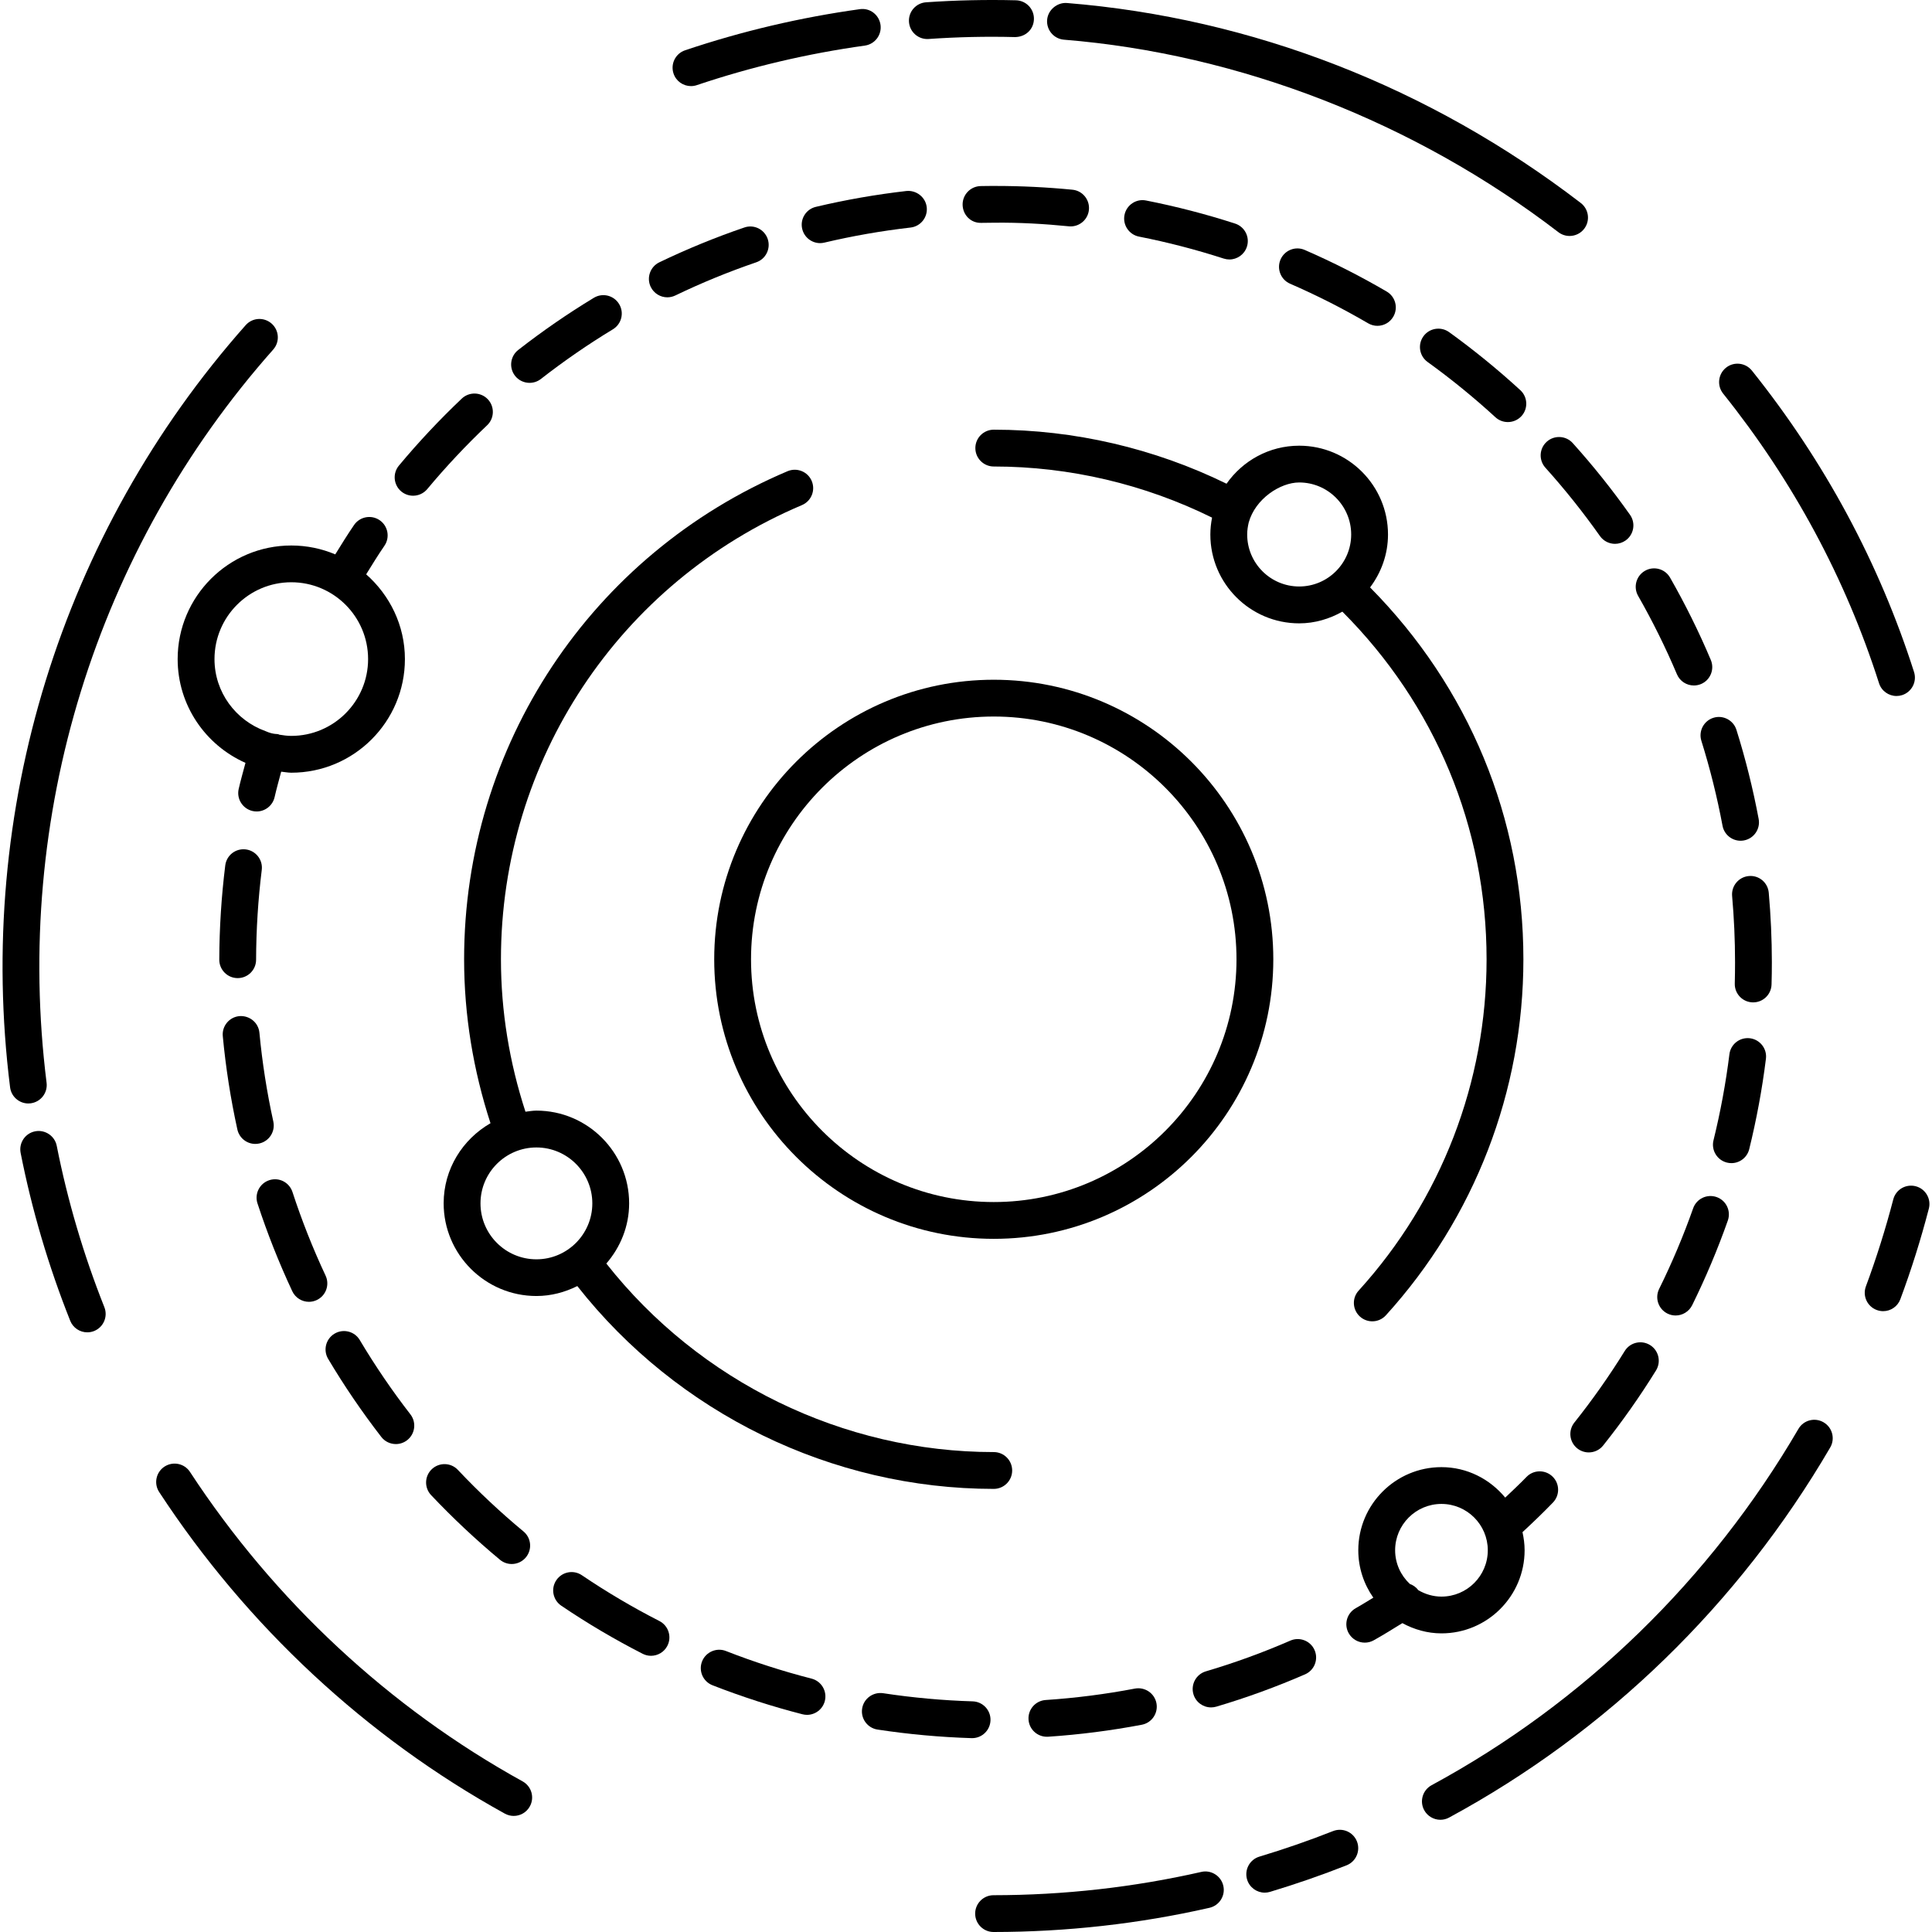
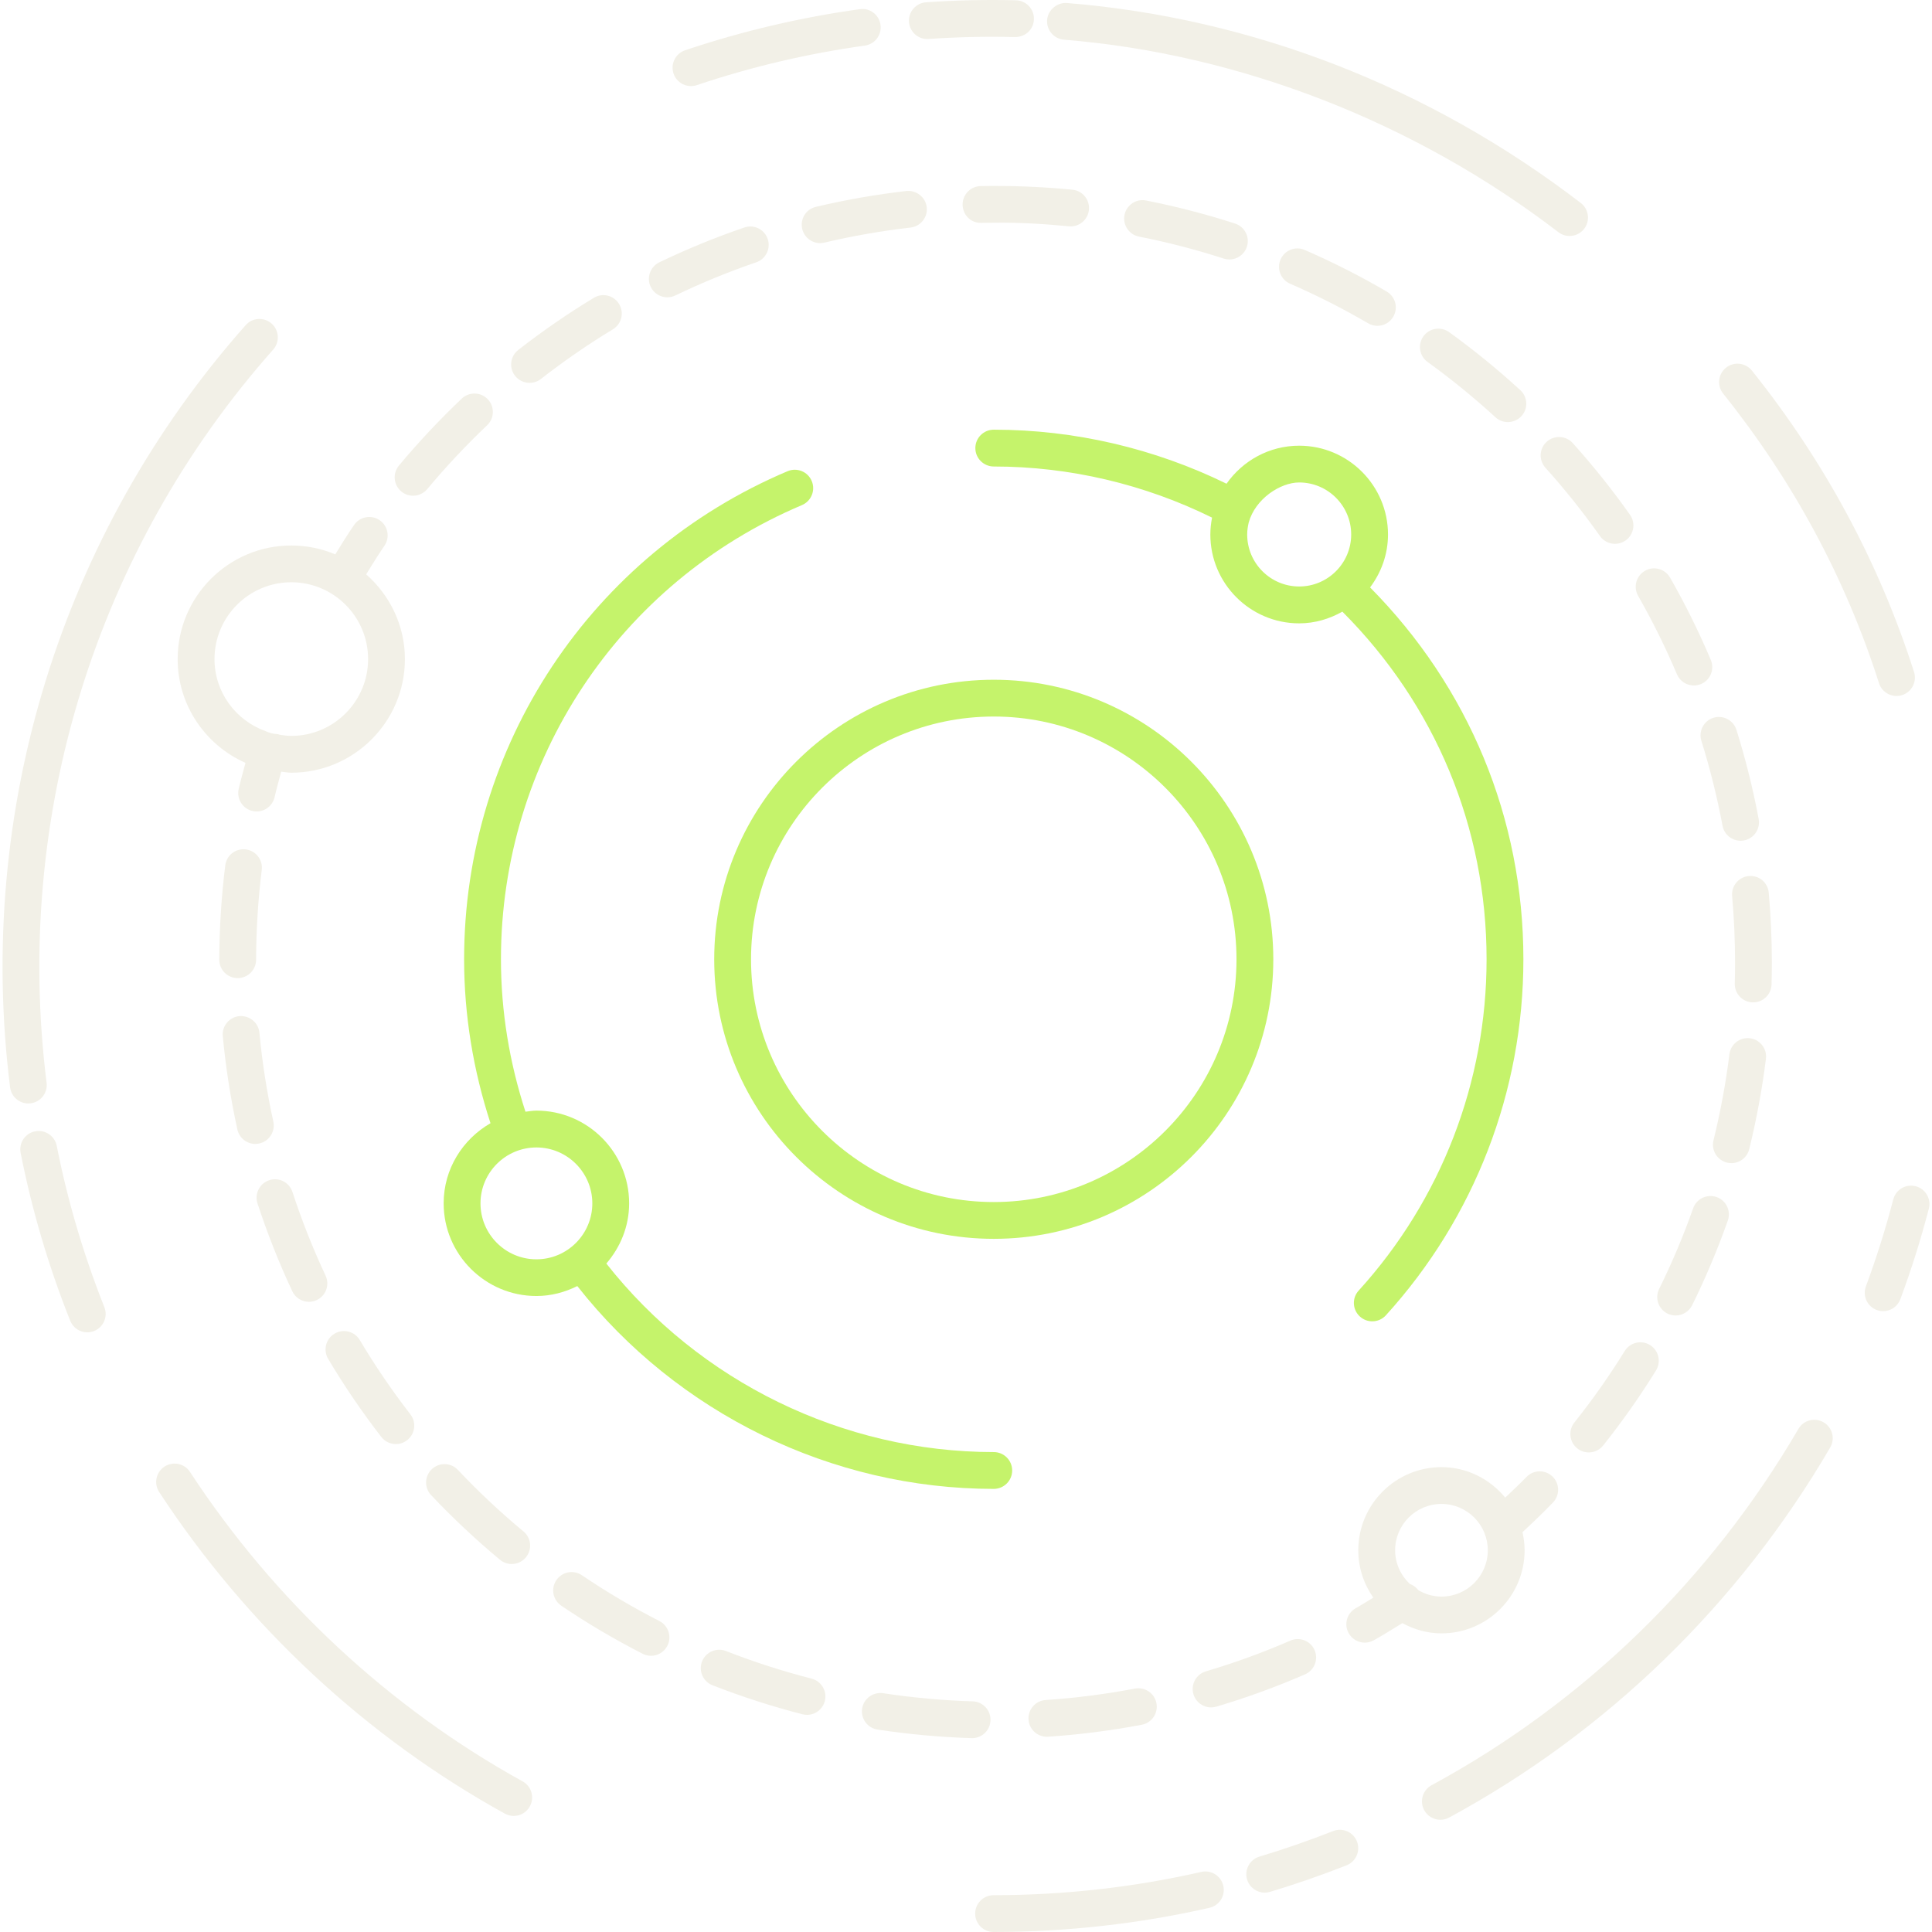
- <svg xmlns="http://www.w3.org/2000/svg" fill="#000000" height="800px" width="800px" version="1.1" id="Layer_1" viewBox="0 0 316.56 316.56" xml:space="preserve">
+ <svg xmlns="http://www.w3.org/2000/svg" fill="#f2f0e7" height="800px" width="800px" version="1.1" id="Layer_1" viewBox="0 0 316.56 316.56" xml:space="preserve">
  <g>
    <g>
      <g>
        <path d="M196.833,306.716c-11.068,2.52-22.524,3.808-34.04,3.816c-1.66,0-3.012,1.352-3.012,3.016     c0.004,1.664,1.352,3.012,3.016,3.012h0.004c11.968-0.008,23.868-1.344,35.368-3.964c1.628-0.372,2.644-1.988,2.272-3.608     C200.073,307.36,198.429,306.34,196.833,306.716z" />
        <path d="M70.637,244.976c3.524,3.732,7.32,7.296,11.284,10.592c0.564,0.468,1.244,0.696,1.928,0.696     c0.864,0,1.724-0.372,2.316-1.088c1.064-1.284,0.892-3.184-0.388-4.244c-3.78-3.136-7.4-6.532-10.752-10.088     c-1.144-1.216-3.052-1.264-4.264-0.124C69.553,241.856,69.493,243.764,70.637,244.976z" />
        <path d="M41.833,187.432c0.216,0,0.432-0.024,0.652-0.072c1.624-0.356,2.652-1.964,2.3-3.592c-1.052-4.78-1.82-9.68-2.28-14.56     c-0.156-1.656-1.628-2.844-3.284-2.716c-1.656,0.156-2.876,1.628-2.716,3.284c0.48,5.124,1.284,10.268,2.388,15.288     C39.205,186.476,40.449,187.432,41.833,187.432z" />
        <path d="M108.037,265.604c-4.364-2.228-8.632-4.752-12.696-7.5c-1.376-0.936-3.252-0.572-4.184,0.808     c-0.936,1.38-0.568,3.252,0.812,4.188c4.264,2.884,8.748,5.532,13.328,7.872c0.44,0.224,0.904,0.332,1.368,0.332     c1.096,0,2.156-0.6,2.688-1.644C110.109,268.18,109.521,266.36,108.037,265.604z" />
        <path d="M198.437,279.76c0.284,0,0.568-0.04,0.856-0.124c4.924-1.456,9.812-3.236,14.54-5.292     c1.528-0.664,2.228-2.44,1.564-3.968c-0.66-1.528-2.448-2.224-3.964-1.564c-4.504,1.96-9.164,3.656-13.852,5.04     c-1.596,0.472-2.508,2.152-2.036,3.748C195.933,278.912,197.133,279.76,198.437,279.76z" />
        <path d="M62.477,235.444c0.592,0.768,1.488,1.168,2.388,1.168c0.644,0,1.292-0.208,1.84-0.632c1.316-1.02,1.56-2.912,0.544-4.232     c-3.004-3.876-5.796-7.976-8.3-12.18c-0.844-1.428-2.696-1.904-4.132-1.048c-1.432,0.852-1.904,2.704-1.048,4.136     C56.393,227.072,59.325,231.372,62.477,235.444z" />
        <path d="M38.945,160.264c1.664,0,3.008-1.34,3.016-3.004c0.016-4.924,0.328-9.876,0.928-14.72     c0.208-1.652-0.968-3.156-2.616-3.364c-1.672-0.2-3.156,0.968-3.364,2.62c-0.632,5.084-0.964,10.28-0.98,15.444     c-0.004,1.664,1.34,3.02,3.008,3.024H38.945z" />
        <path d="M47.889,211.568c0.512,1.092,1.6,1.736,2.728,1.736c0.432,0,0.864-0.092,1.28-0.288c1.508-0.708,2.156-2.5,1.448-4.008     c-2.084-4.448-3.908-9.056-5.424-13.7c-0.52-1.58-2.204-2.456-3.8-1.932c-1.58,0.516-2.448,2.22-1.932,3.8     C43.785,202.052,45.701,206.892,47.889,211.568z" />
        <path d="M162.293,281.872c0.052-1.664-1.256-3.052-2.92-3.104c-4.904-0.148-9.844-0.6-14.68-1.336     c-1.644-0.232-3.184,0.884-3.432,2.528c-0.252,1.644,0.88,3.184,2.528,3.432c5.076,0.772,10.26,1.244,15.408,1.404h0.092     C160.905,284.796,162.245,283.504,162.293,281.872z" />
        <path d="M132.977,275.044c-4.74-1.216-9.464-2.736-14.04-4.528c-1.528-0.6-3.292,0.16-3.904,1.708     c-0.608,1.552,0.156,3.3,1.712,3.908c4.796,1.876,9.76,3.476,14.736,4.752c0.252,0.064,0.504,0.096,0.752,0.096     c1.34,0,2.568-0.908,2.916-2.268C135.561,277.1,134.589,275.456,132.977,275.044z" />
        <path d="M185.957,276.676c-4.8,0.916-9.72,1.548-14.624,1.872c-1.664,0.112-2.92,1.548-2.808,3.208     c0.104,1.592,1.428,2.812,3.004,2.812c0.068,0,0.136,0,0.204-0.004c5.144-0.344,10.312-1.004,15.356-1.964     c1.636-0.312,2.708-1.892,2.396-3.528C189.169,277.436,187.593,276.376,185.957,276.676z" />
        <path d="M249.105,63.928c-3.688-3.384-7.608-6.58-11.664-9.508c-1.36-0.972-3.236-0.668-4.212,0.68     c-0.972,1.352-0.668,3.236,0.68,4.208c3.864,2.788,7.604,5.832,11.116,9.056c0.58,0.532,1.308,0.792,2.04,0.792     c0.816,0,1.628-0.328,2.224-0.972C250.413,66.964,250.329,65.052,249.105,63.928z" />
        <path d="M224.169,52.972c0.48,0.28,1,0.416,1.516,0.416c1.04,0,2.044-0.536,2.604-1.492c0.844-1.44,0.36-3.288-1.08-4.128     c-4.316-2.524-8.832-4.816-13.424-6.812c-1.52-0.668-3.304,0.036-3.968,1.564c-0.66,1.528,0.036,3.304,1.568,3.968     C215.757,48.388,220.057,50.568,224.169,52.972z" />
        <path d="M131.445,37.516c0.328,1.384,1.568,2.32,2.928,2.32c0.232,0,0.468-0.028,0.7-0.084c4.624-1.092,9.376-1.924,14.12-2.468     c1.652-0.188,2.84-1.684,2.652-3.336c-0.188-1.656-1.716-2.82-3.34-2.652c-4.98,0.572-9.968,1.444-14.82,2.596     C132.061,34.272,131.057,35.896,131.445,37.516z" />
        <path d="M253.437,72.376c-1.24,1.112-1.336,3.02-0.224,4.256c3.184,3.54,6.192,7.312,8.94,11.2     c0.592,0.832,1.52,1.276,2.468,1.276c0.6,0,1.204-0.18,1.736-0.552c1.36-0.96,1.684-2.844,0.724-4.2     c-2.884-4.084-6.04-8.036-9.388-11.756C256.581,71.364,254.665,71.268,253.437,72.376z" />
        <path d="M290.321,157.652c-0.004-3.8-0.176-7.628-0.508-11.376c-0.144-1.66-1.596-2.888-3.268-2.736     c-1.656,0.148-2.88,1.612-2.736,3.268c0.316,3.572,0.48,7.224,0.48,10.852c0,1.164-0.016,2.328-0.044,3.484     c-0.052,1.664,1.264,3.052,2.928,3.096h0.084c1.628,0,2.964-1.292,3.012-2.928C290.305,160.096,290.321,158.88,290.321,157.652z" />
        <path d="M200.509,42.368c0.312,0.1,0.624,0.148,0.928,0.148c1.272,0,2.456-0.812,2.868-2.088     c0.516-1.584-0.352-3.284-1.936-3.796c-4.764-1.544-9.672-2.812-14.58-3.78c-1.62-0.332-3.22,0.74-3.54,2.376     c-0.32,1.632,0.744,3.216,2.376,3.54C191.301,39.688,195.969,40.9,200.509,42.368z" />
        <path d="M278.773,121.388c1.416,4.528,2.584,9.208,3.464,13.908c0.268,1.448,1.536,2.46,2.956,2.46     c0.188,0,0.372-0.016,0.56-0.052c1.636-0.308,2.712-1.884,2.404-3.52c-0.924-4.928-2.148-9.844-3.64-14.596     c-0.496-1.588-2.2-2.476-3.776-1.976C279.161,118.108,278.273,119.8,278.773,121.388z" />
        <path d="M274.765,110.476c0.484,1.152,1.6,1.84,2.776,1.84c0.396,0,0.788-0.076,1.176-0.236c1.532-0.648,2.248-2.42,1.6-3.952     c-1.944-4.604-4.192-9.14-6.672-13.48c-0.824-1.448-2.672-1.952-4.112-1.124c-1.448,0.828-1.948,2.672-1.124,4.112     C270.769,101.772,272.909,106.092,274.765,110.476z" />
        <path d="M286.613,188.288c1.196-4.86,2.12-9.84,2.736-14.804c0.208-1.652-0.968-3.156-2.62-3.364     c-1.664-0.2-3.156,0.968-3.364,2.62c-0.588,4.728-1.468,9.472-2.608,14.104c-0.396,1.616,0.592,3.248,2.208,3.648     c0.244,0.06,0.484,0.088,0.724,0.088C285.045,190.584,286.273,189.664,286.613,188.288z" />
        <path d="M270.361,220.388c-1.42-0.876-3.28-0.436-4.148,0.976c-2.508,4.056-5.284,7.996-8.252,11.72     c-1.036,1.304-0.828,3.2,0.48,4.24c0.556,0.44,1.22,0.656,1.88,0.656c0.884,0,1.76-0.388,2.356-1.132     c3.116-3.908,6.032-8.048,8.668-12.308C272.213,223.12,271.777,221.264,270.361,220.388z" />
        <path d="M162.889,36.492c4.144-0.048,8.196,0.188,12.24,0.588c0.1,0.008,0.2,0.016,0.296,0.016c1.536,0,2.844-1.164,2.996-2.72     c0.16-1.656-1.048-3.132-2.704-3.292c-4.164-0.408-8.396-0.616-12.584-0.616c-0.82-0.008-1.628,0.008-2.444,0.02     c-1.664,0.032-2.992,1.404-2.964,3.072c0.036,1.664,1.348,3.02,3.072,2.956C161.493,36.5,162.189,36.492,162.889,36.492z" />
        <path d="M109.345,48.716c0.436,0,0.88-0.1,1.304-0.3c4.292-2.068,8.752-3.896,13.26-5.436c1.576-0.536,2.412-2.248,1.88-3.828     c-0.54-1.576-2.252-2.428-3.832-1.876c-4.728,1.612-9.416,3.536-13.924,5.704c-1.5,0.724-2.132,2.528-1.412,4.028     C107.145,48.084,108.221,48.716,109.345,48.716z" />
        <path d="M273.221,215.232c0.428,0.212,0.884,0.312,1.328,0.312c1.112,0,2.18-0.62,2.712-1.68     c2.208-4.48,4.176-9.144,5.844-13.876c0.556-1.572-0.264-3.292-1.836-3.848c-1.576-0.548-3.292,0.272-3.844,1.84     c-1.592,4.504-3.464,8.948-5.572,13.208C271.117,212.684,271.725,214.492,273.221,215.232z" />
        <path d="M67.685,81.224c0.86,0,1.72-0.368,2.316-1.08c3.052-3.66,6.356-7.18,9.812-10.46c1.208-1.144,1.26-3.052,0.116-4.264     c-1.144-1.204-3.052-1.256-4.264-0.112c-3.628,3.44-7.096,7.132-10.296,10.972c-1.068,1.28-0.896,3.18,0.384,4.248     C66.317,80.996,67.001,81.224,67.685,81.224z" />
        <path d="M86.769,62.732c0.652,0,1.304-0.208,1.856-0.636c3.76-2.936,7.728-5.672,11.8-8.14c1.424-0.864,1.88-2.716,1.016-4.14     c-0.868-1.424-2.708-1.888-4.144-1.016c-4.276,2.588-8.44,5.464-12.388,8.544c-1.308,1.024-1.544,2.92-0.52,4.232     C84.985,62.336,85.877,62.732,86.769,62.732z" />
-         <path d="M222.821,215.716c0.58,0.524,1.304,0.784,2.028,0.784c0.82,0,1.636-0.332,2.228-0.984     c14.528-15.992,22.532-36.712,22.532-58.336c0-23.096-8.948-44.592-25.12-60.932c1.82-2.428,2.936-5.408,2.936-8.668     c0-8.024-6.532-14.552-14.552-14.552c-4.924,0-9.268,2.472-11.904,6.228c-11.808-5.78-24.908-8.852-38.14-8.852     c-1.664,0-3.016,1.348-3.016,3.016c0,1.664,1.352,3.016,3.016,3.016c12.42,0,24.708,2.912,35.768,8.376     c-0.176,0.9-0.28,1.824-0.28,2.776c0,8.024,6.532,14.548,14.552,14.548c2.58,0,4.972-0.732,7.08-1.916     c15.212,15.236,23.628,35.348,23.628,56.968c0,20.12-7.444,39.4-20.96,54.28C221.497,212.688,221.589,214.596,222.821,215.716z      M212.873,96.096c-4.7,0-8.52-3.82-8.52-8.52c0-0.676,0.1-1.328,0.248-1.956c1.076-3.892,5.176-6.568,8.272-6.568     c4.7,0,8.52,3.828,8.52,8.524C221.393,92.272,217.569,96.096,212.873,96.096z" />
-         <path d="M162.829,243.956c1.664,0,3.016-1.348,3.016-3.016c0-1.664-1.348-3.016-3.016-3.016c-24.7,0-48.224-11.516-63.48-30.892     c2.296-2.66,3.736-6.084,3.736-9.864c0-8.38-6.82-15.192-15.192-15.192c-0.616,0-1.2,0.112-1.796,0.18     c-2.62-8.048-4.016-16.428-4.016-24.988c0-32.528,19.356-61.732,49.32-74.408c1.532-0.648,2.248-2.42,1.6-3.952     c-0.648-1.536-2.416-2.244-3.952-1.604c-32.196,13.62-53.004,45.008-53.004,79.96c0,9.2,1.504,18.216,4.324,26.876     c-4.56,2.624-7.676,7.492-7.676,13.12c0,8.38,6.82,15.192,15.2,15.192c2.416,0,4.668-0.62,6.7-1.628     C110.985,231.572,136.277,243.956,162.829,243.956z M87.893,206.34c-5.056,0-9.164-4.112-9.164-9.164s4.108-9.164,9.164-9.164     c5.052,0,9.16,4.112,9.16,9.164S92.945,206.34,87.893,206.34z" />
-         <path d="M208.633,157.18c0-25.256-20.548-45.804-45.804-45.804s-45.804,20.544-45.804,45.804     c0,25.256,20.548,45.804,45.804,45.804S208.633,182.436,208.633,157.18z M162.829,196.956c-21.932,0-39.772-17.844-39.772-39.776     s17.84-39.776,39.772-39.776s39.772,17.844,39.772,39.776C202.601,179.108,184.761,196.956,162.829,196.956z" />
+         <path class="accent" fill="#c5f36b" d="M222.821,215.716c0.58,0.524,1.304,0.784,2.028,0.784c0.82,0,1.636-0.332,2.228-0.984     c14.528-15.992,22.532-36.712,22.532-58.336c0-23.096-8.948-44.592-25.12-60.932c1.82-2.428,2.936-5.408,2.936-8.668     c0-8.024-6.532-14.552-14.552-14.552c-4.924,0-9.268,2.472-11.904,6.228c-11.808-5.78-24.908-8.852-38.14-8.852     c-1.664,0-3.016,1.348-3.016,3.016c0,1.664,1.352,3.016,3.016,3.016c12.42,0,24.708,2.912,35.768,8.376     c-0.176,0.9-0.28,1.824-0.28,2.776c0,8.024,6.532,14.548,14.552,14.548c2.58,0,4.972-0.732,7.08-1.916     c15.212,15.236,23.628,35.348,23.628,56.968c0,20.12-7.444,39.4-20.96,54.28C221.497,212.688,221.589,214.596,222.821,215.716z      M212.873,96.096c-4.7,0-8.52-3.82-8.52-8.52c0-0.676,0.1-1.328,0.248-1.956c1.076-3.892,5.176-6.568,8.272-6.568     c4.7,0,8.52,3.828,8.52,8.524C221.393,92.272,217.569,96.096,212.873,96.096z" />
+         <path class="accent" fill="#c5f36b" d="M162.829,243.956c1.664,0,3.016-1.348,3.016-3.016c0-1.664-1.348-3.016-3.016-3.016c-24.7,0-48.224-11.516-63.48-30.892     c2.296-2.66,3.736-6.084,3.736-9.864c0-8.38-6.82-15.192-15.192-15.192c-0.616,0-1.2,0.112-1.796,0.18     c-2.62-8.048-4.016-16.428-4.016-24.988c0-32.528,19.356-61.732,49.32-74.408c1.532-0.648,2.248-2.42,1.6-3.952     c-0.648-1.536-2.416-2.244-3.952-1.604c-32.196,13.62-53.004,45.008-53.004,79.96c0,9.2,1.504,18.216,4.324,26.876     c-4.56,2.624-7.676,7.492-7.676,13.12c0,8.38,6.82,15.192,15.2,15.192c2.416,0,4.668-0.62,6.7-1.628     C110.985,231.572,136.277,243.956,162.829,243.956z M87.893,206.34c-5.056,0-9.164-4.112-9.164-9.164s4.108-9.164,9.164-9.164     c5.052,0,9.16,4.112,9.16,9.164S92.945,206.34,87.893,206.34z" />
+         <path class="accent" fill="#c5f36b" d="M208.633,157.18c0-25.256-20.548-45.804-45.804-45.804s-45.804,20.544-45.804,45.804     c0,25.256,20.548,45.804,45.804,45.804S208.633,182.436,208.633,157.18z M162.829,196.956c-21.932,0-39.772-17.844-39.772-39.776     s17.84-39.776,39.772-39.776s39.772,17.844,39.772,39.776C202.601,179.108,184.761,196.956,162.829,196.956z" />
        <path d="M29.109,107.992c0,7.592,4.58,14.108,11.112,17.004c-0.376,1.424-0.784,2.836-1.112,4.276     c-0.372,1.624,0.648,3.24,2.272,3.612c0.224,0.052,0.448,0.076,0.672,0.076c1.376,0,2.616-0.948,2.94-2.344     c0.32-1.412,0.712-2.788,1.08-4.176c0.556,0.048,1.088,0.168,1.656,0.168c10.268,0,18.616-8.348,18.616-18.612     c0-5.548-2.488-10.48-6.348-13.892c0.972-1.576,1.948-3.156,2.992-4.68c0.94-1.376,0.588-3.252-0.788-4.192     c-1.372-0.936-3.248-0.584-4.188,0.788c-1.076,1.572-2.076,3.192-3.08,4.816c-2.216-0.936-4.652-1.456-7.204-1.456     C37.461,89.376,29.109,97.728,29.109,107.992z M47.729,95.404c6.94,0,12.584,5.644,12.584,12.588     c0,6.94-5.644,12.584-12.584,12.584c-0.676,0-1.328-0.096-1.976-0.2c-0.288-0.224-0.764,0.084-2.28-0.592     c-4.84-1.752-8.328-6.356-8.328-11.792C35.145,101.048,40.789,95.404,47.729,95.404z" />
        <path d="M249.809,254.012c0-1.024-0.136-2.008-0.348-2.968c1.704-1.576,3.376-3.18,4.988-4.848     c1.156-1.196,1.132-3.104-0.068-4.264c-1.196-1.156-3.108-1.132-4.264,0.068c-1.124,1.16-2.312,2.268-3.484,3.384     c-2.5-3.024-6.232-4.992-10.452-4.992c-7.512,0-13.624,6.108-13.624,13.62c0,2.888,0.92,5.564,2.464,7.768     c-0.96,0.572-1.9,1.176-2.876,1.72c-1.456,0.816-1.976,2.652-1.16,4.104c0.556,0.984,1.576,1.544,2.636,1.544     c0.5,0,1.004-0.124,1.468-0.384c1.596-0.892,3.14-1.856,4.688-2.812c1.92,1.036,4.08,1.676,6.408,1.676     C243.697,267.632,249.809,261.52,249.809,254.012z M231.005,259.532c-1.476-1.384-2.412-3.34-2.412-5.52     c0-4.188,3.4-7.592,7.592-7.592c4.188,0,7.592,3.408,7.592,7.592c0,4.188-3.4,7.592-7.592,7.592c-1.388,0-2.672-0.4-3.792-1.052     C232.029,260.06,231.545,259.728,231.005,259.532z" />
        <path d="M307.877,111.94c0.408,1.284,1.592,2.1,2.872,2.1c0.3,0,0.612-0.048,0.916-0.144c1.58-0.508,2.46-2.204,1.952-3.788     c-5.696-17.848-14.632-34.468-26.568-49.388c-1.052-1.304-2.952-1.508-4.24-0.472c-1.3,1.04-1.512,2.94-0.472,4.24     C293.813,78.828,302.405,94.796,307.877,111.94z" />
        <path d="M174.337,6.504c28.764,2.324,57.532,13.528,81.004,31.536c0.548,0.42,1.192,0.624,1.832,0.624     c0.904,0,1.804-0.404,2.396-1.176c1.016-1.32,0.764-3.212-0.556-4.228c-24.736-18.984-53.848-30.312-84.192-32.768     c-1.564-0.124-3.112,1.1-3.248,2.76C171.437,4.912,172.673,6.368,174.337,6.504z" />
        <path d="M151.941,6.396c0.072,0,0.144-0.004,0.212-0.008c4.696-0.328,9.456-0.436,14.172-0.312     c1.74-0.028,3.044-1.272,3.084-2.936c0.048-1.664-1.272-3.048-2.936-3.092c-4.872-0.12-9.852-0.016-14.736,0.328     c-1.664,0.116-2.916,1.556-2.8,3.216C149.049,5.184,150.369,6.396,151.941,6.396z" />
        <path d="M113.217,14.108c0.32,0,0.644-0.052,0.964-0.16c8.884-2.992,18.144-5.172,27.52-6.476c1.652-0.228,2.8-1.752,2.572-3.4     c-0.232-1.644-1.732-2.82-3.404-2.568c-9.748,1.356-19.372,3.62-28.616,6.736c-1.576,0.528-2.424,2.24-1.892,3.816     C110.781,13.316,111.961,14.108,113.217,14.108z" />
        <path d="M5.017,180.78c1.652-0.208,2.824-1.716,2.616-3.364c-5.46-43.592,8.072-87.38,37.128-120.136     c1.108-1.244,0.992-3.152-0.252-4.256c-1.252-1.104-3.144-1-4.256,0.256c-30.208,34.056-44.276,79.572-38.6,124.884     c0.192,1.524,1.492,2.64,2.988,2.64C4.765,180.804,4.893,180.796,5.017,180.78z" />
        <path d="M9.297,187.744c-0.32-1.632-1.932-2.696-3.54-2.376c-1.64,0.32-2.696,1.904-2.376,3.54     c1.836,9.32,4.568,18.572,8.12,27.492c0.468,1.184,1.604,1.904,2.8,1.904c0.368,0,0.744-0.068,1.112-0.212     c1.548-0.62,2.3-2.372,1.684-3.916C13.689,205.596,11.065,196.704,9.297,187.744z" />
        <path d="M85.637,291.884c-21.824-12.048-40.672-29.58-54.508-50.708c-0.908-1.388-2.768-1.784-4.176-0.872     c-1.392,0.912-1.784,2.78-0.868,4.176c14.368,21.944,33.952,40.164,56.632,52.684c0.46,0.252,0.964,0.376,1.456,0.376     c1.06,0,2.092-0.56,2.64-1.56C87.621,294.524,87.093,292.692,85.637,291.884z" />
        <path d="M218.421,300.024c-3.904,1.544-7.964,2.952-12.064,4.184c-1.596,0.48-2.496,2.16-2.02,3.756     c0.396,1.304,1.592,2.148,2.888,2.148c0.288,0,0.576-0.04,0.868-0.128c4.264-1.284,8.484-2.748,12.548-4.352     c1.544-0.612,2.304-2.364,1.696-3.912C221.721,300.168,219.977,299.416,218.421,300.024z" />
        <path d="M298.797,233.048c-1.444-0.848-3.292-0.356-4.124,1.08c-14.42,24.708-35.208,44.896-60.104,58.38     c-1.46,0.792-2.008,2.62-1.216,4.084c0.544,1.004,1.584,1.58,2.656,1.58c0.48,0,0.976-0.116,1.432-0.364     c25.868-14.008,47.46-34.98,62.44-60.636C300.721,235.736,300.237,233.888,298.797,233.048z" />
        <path d="M313.889,194.368c-1.624-0.416-3.256,0.544-3.676,2.16c-1.256,4.82-2.764,9.616-4.484,14.244     c-0.58,1.56,0.216,3.292,1.772,3.872c0.352,0.128,0.704,0.192,1.052,0.192c1.228,0,2.376-0.752,2.824-1.968     c1.792-4.816,3.36-9.804,4.664-14.824C316.465,196.436,315.501,194.788,313.889,194.368z" />
      </g>
    </g>
  </g>
</svg>
